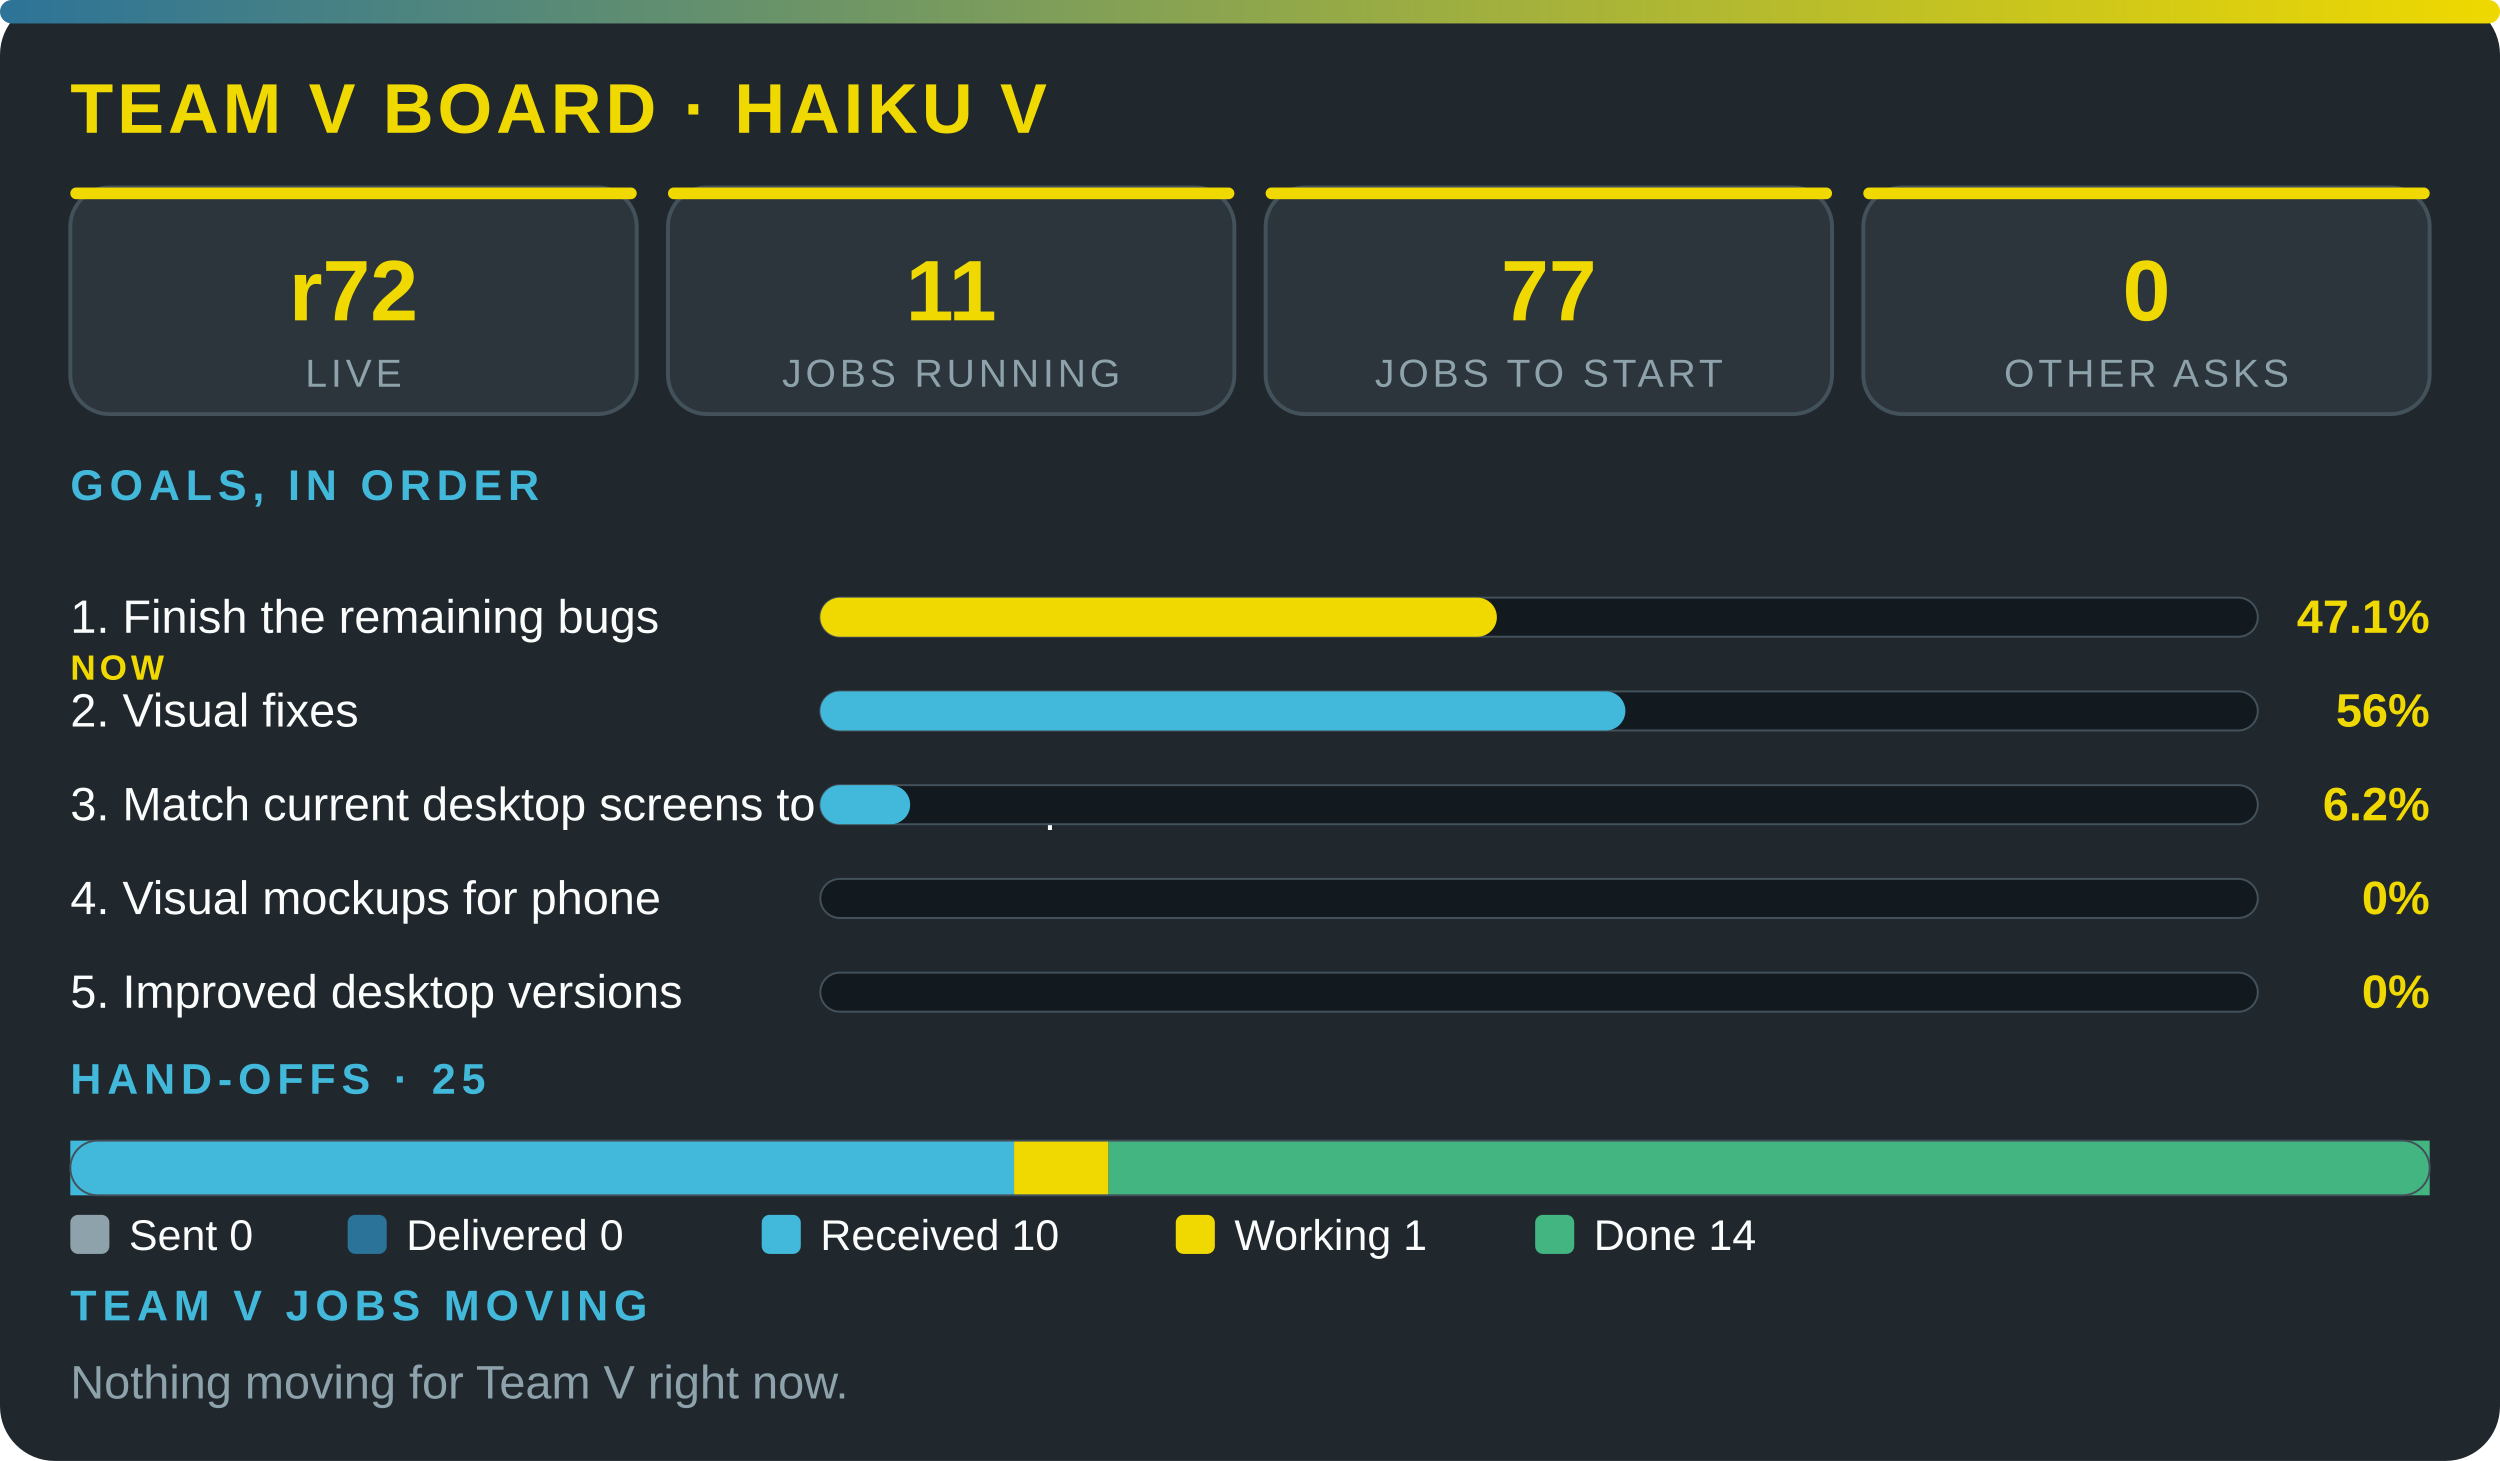
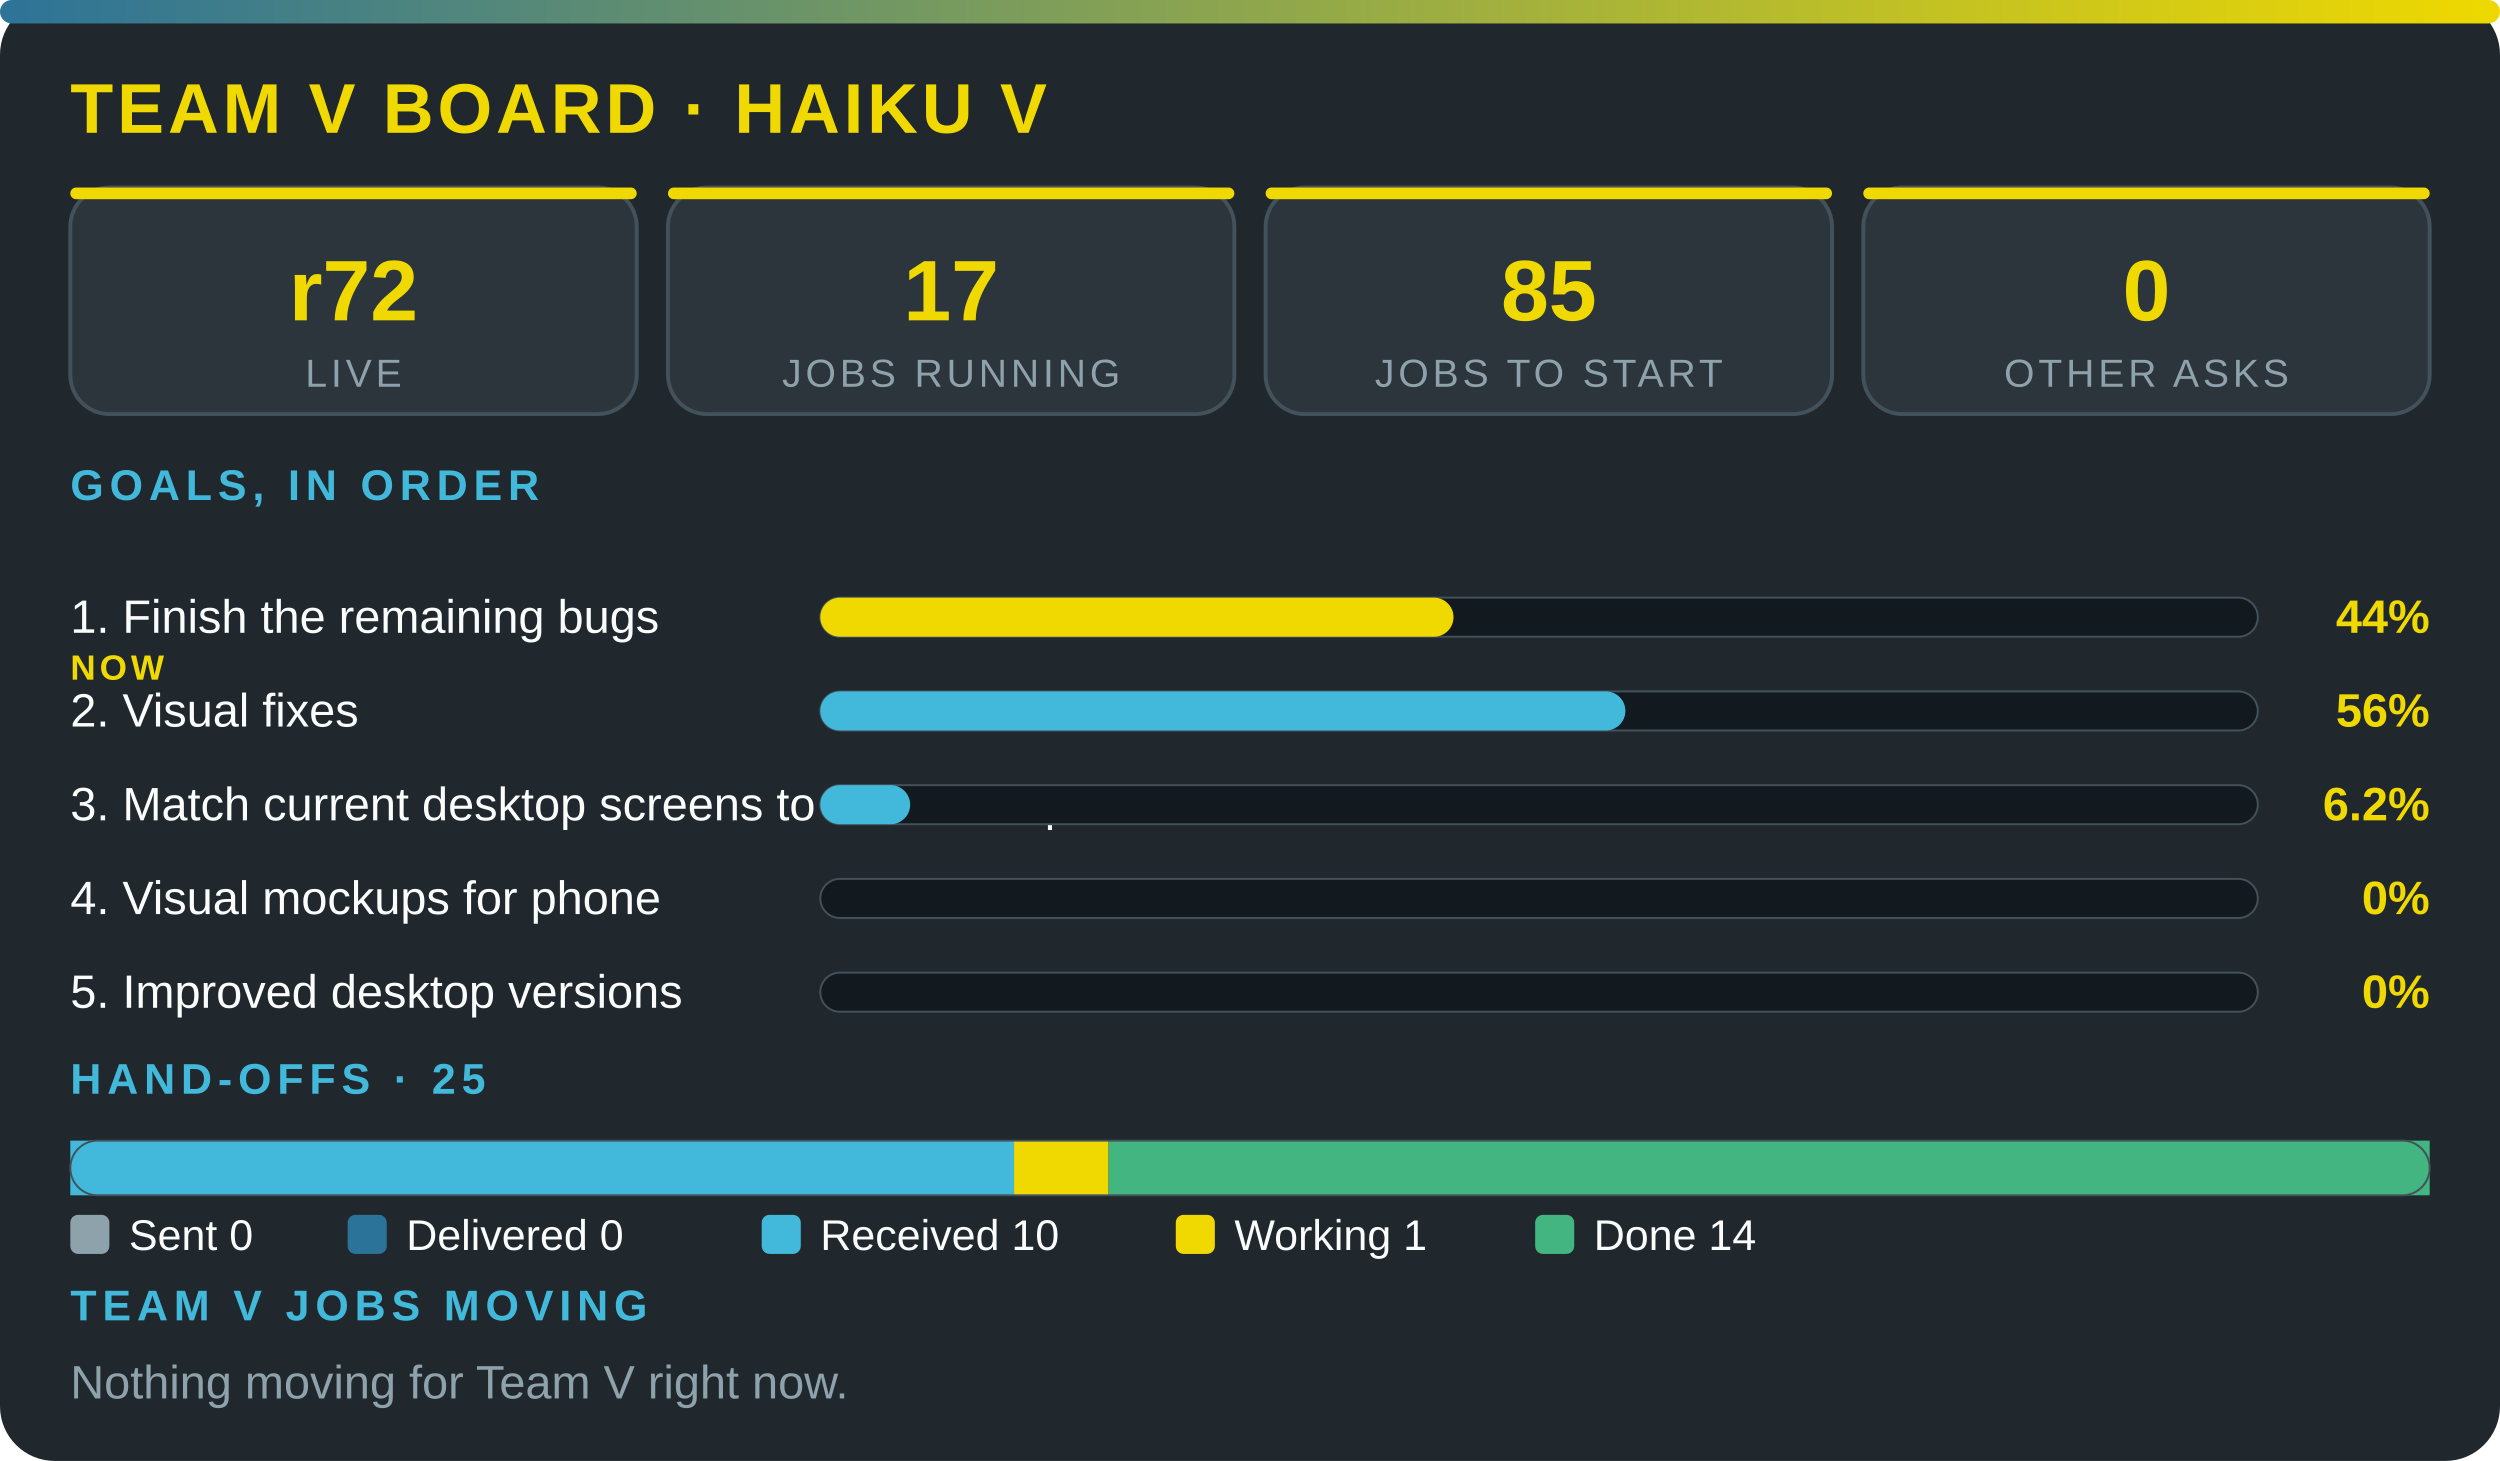
<svg xmlns="http://www.w3.org/2000/svg" viewBox="0 0 640 374" width="100%" role="img" aria-label="Team V board · Haiku V" font-family="'Segoe UI',system-ui,Arial,sans-serif">
  <defs>
    <linearGradient id="g">
      <stop offset="0" stop-color="#2c7399" />
      <stop offset="1" stop-color="#f0d900" />
    </linearGradient>
  </defs>
  <rect width="640" height="374" rx="14" fill="#20272d" />
  <rect width="640" height="6" rx="3" fill="url(#g)" />
  <text x="18" y="34" font-size="18" font-weight="800" fill="#f0d900" letter-spacing="1">TEAM V BOARD · HAIKU V</text>
  <rect x="18" y="48" width="145" height="58" rx="10" fill="#2c353c" stroke="#43515b" />
  <rect x="18" y="48" width="145" height="3" rx="1.5" fill="#f0d900" />
  <text x="90.5" y="82" font-size="22" font-weight="800" fill="#f0d900" text-anchor="middle">r72</text>
  <text x="90.5" y="99" font-size="10" fill="#8ea2ac" letter-spacing="1" text-anchor="middle">LIVE</text>
  <rect x="171" y="48" width="145" height="58" rx="10" fill="#2c353c" stroke="#43515b" />
  <rect x="171" y="48" width="145" height="3" rx="1.5" fill="#f0d900" />
-   <text x="243.5" y="82" font-size="22" font-weight="800" fill="#f0d900" text-anchor="middle">11</text>
+   <text x="243.5" y="82" font-size="22" font-weight="800" fill="#f0d900" text-anchor="middle">17</text>
  <text x="243.5" y="99" font-size="10" fill="#8ea2ac" letter-spacing="1" text-anchor="middle">JOBS RUNNING</text>
  <rect x="324" y="48" width="145" height="58" rx="10" fill="#2c353c" stroke="#43515b" />
  <rect x="324" y="48" width="145" height="3" rx="1.5" fill="#f0d900" />
-   <text x="396.5" y="82" font-size="22" font-weight="800" fill="#f0d900" text-anchor="middle">77</text>
+   <text x="396.5" y="82" font-size="22" font-weight="800" fill="#f0d900" text-anchor="middle">85</text>
  <text x="396.5" y="99" font-size="10" fill="#8ea2ac" letter-spacing="1" text-anchor="middle">JOBS TO START</text>
  <rect x="477" y="48" width="145" height="58" rx="10" fill="#2c353c" stroke="#43515b" />
  <rect x="477" y="48" width="145" height="3" rx="1.5" fill="#f0d900" />
  <text x="549.5" y="82" font-size="22" font-weight="800" fill="#f0d900" text-anchor="middle">0</text>
  <text x="549.5" y="99" font-size="10" fill="#8ea2ac" letter-spacing="1" text-anchor="middle">OTHER ASKS</text>
  <text x="18" y="128" font-size="11" font-weight="700" fill="#42b9da" letter-spacing="1.5">GOALS, IN ORDER</text>
  <text x="18" y="162" font-size="12" fill="#fbfcfc">1. Finish the remaining bugs</text>
  <text x="18" y="174" font-size="9" font-weight="800" letter-spacing="1" fill="#f0d900">NOW</text>
  <rect x="210" y="153" width="368" height="10" rx="5" fill="#12191f" stroke="#43515b" stroke-width=".5" />
-   <rect x="210" y="153" width="173.2" height="10" rx="5" fill="#f0d900" />
-   <text x="622" y="162" font-size="12" font-weight="800" fill="#f0d900" text-anchor="end">47.1%</text>
+   <rect x="210" y="153" width="162.1" height="10" rx="5" fill="#f0d900" />
+   <text x="622" y="162" font-size="12" font-weight="800" fill="#f0d900" text-anchor="end">44%</text>
  <text x="18" y="186" font-size="12" fill="#fbfcfc">2. Visual fixes</text>
  <rect x="210" y="177" width="368" height="10" rx="5" fill="#12191f" stroke="#43515b" stroke-width=".5" />
  <rect x="210" y="177" width="206.1" height="10" rx="5" fill="#42b9da" />
  <text x="622" y="186" font-size="12" font-weight="800" fill="#f0d900" text-anchor="end">56%</text>
  <text x="18" y="210" font-size="12" fill="#fbfcfc">3. Match current desktop screens to the mockup</text>
  <rect x="210" y="201" width="368" height="10" rx="5" fill="#12191f" stroke="#43515b" stroke-width=".5" />
  <rect x="210" y="201" width="23" height="10" rx="5" fill="#42b9da" />
  <text x="622" y="210" font-size="12" font-weight="800" fill="#f0d900" text-anchor="end">6.2%</text>
  <text x="18" y="234" font-size="12" fill="#fbfcfc">4. Visual mockups for phone</text>
  <rect x="210" y="225" width="368" height="10" rx="5" fill="#12191f" stroke="#43515b" stroke-width=".5" />
  <text x="622" y="234" font-size="12" font-weight="800" fill="#f0d900" text-anchor="end">0%</text>
  <text x="18" y="258" font-size="12" fill="#fbfcfc">5. Improved desktop versions</text>
  <rect x="210" y="249" width="368" height="10" rx="5" fill="#12191f" stroke="#43515b" stroke-width=".5" />
  <text x="622" y="258" font-size="12" font-weight="800" fill="#f0d900" text-anchor="end">0%</text>
  <text x="18" y="280" font-size="11" font-weight="700" fill="#42b9da" letter-spacing="1.5">HAND-OFFS · 25</text>
  <rect x="18" y="292" width="241.6" height="14" fill="#42b9da" />
  <rect x="259.6" y="292" width="24.2" height="14" fill="#f0d900" />
  <rect x="283.8" y="292" width="338.2" height="14" fill="#43b581" />
  <rect x="18" y="292" width="604" height="14" rx="7" fill="none" stroke="#43515b" stroke-width=".5" />
  <rect x="18" y="311" width="10" height="10" rx="2" fill="#8ea2ac" />
  <text x="33" y="320" font-size="11" fill="#fbfcfc">Sent 0</text>
  <rect x="89" y="311" width="10" height="10" rx="2" fill="#2c7399" />
  <text x="104" y="320" font-size="11" fill="#fbfcfc">Delivered 0</text>
  <rect x="195" y="311" width="10" height="10" rx="2" fill="#42b9da" />
  <text x="210" y="320" font-size="11" fill="#fbfcfc">Received 10</text>
  <rect x="301" y="311" width="10" height="10" rx="2" fill="#f0d900" />
  <text x="316" y="320" font-size="11" fill="#fbfcfc">Working 1</text>
  <rect x="393" y="311" width="10" height="10" rx="2" fill="#43b581" />
  <text x="408" y="320" font-size="11" fill="#fbfcfc">Done 14</text>
  <text x="18" y="338" font-size="11" font-weight="700" fill="#42b9da" letter-spacing="1.5">TEAM V JOBS MOVING</text>
  <text x="18" y="358" font-size="12" fill="#8ea2ac">Nothing moving for Team V right now.</text>
</svg>
